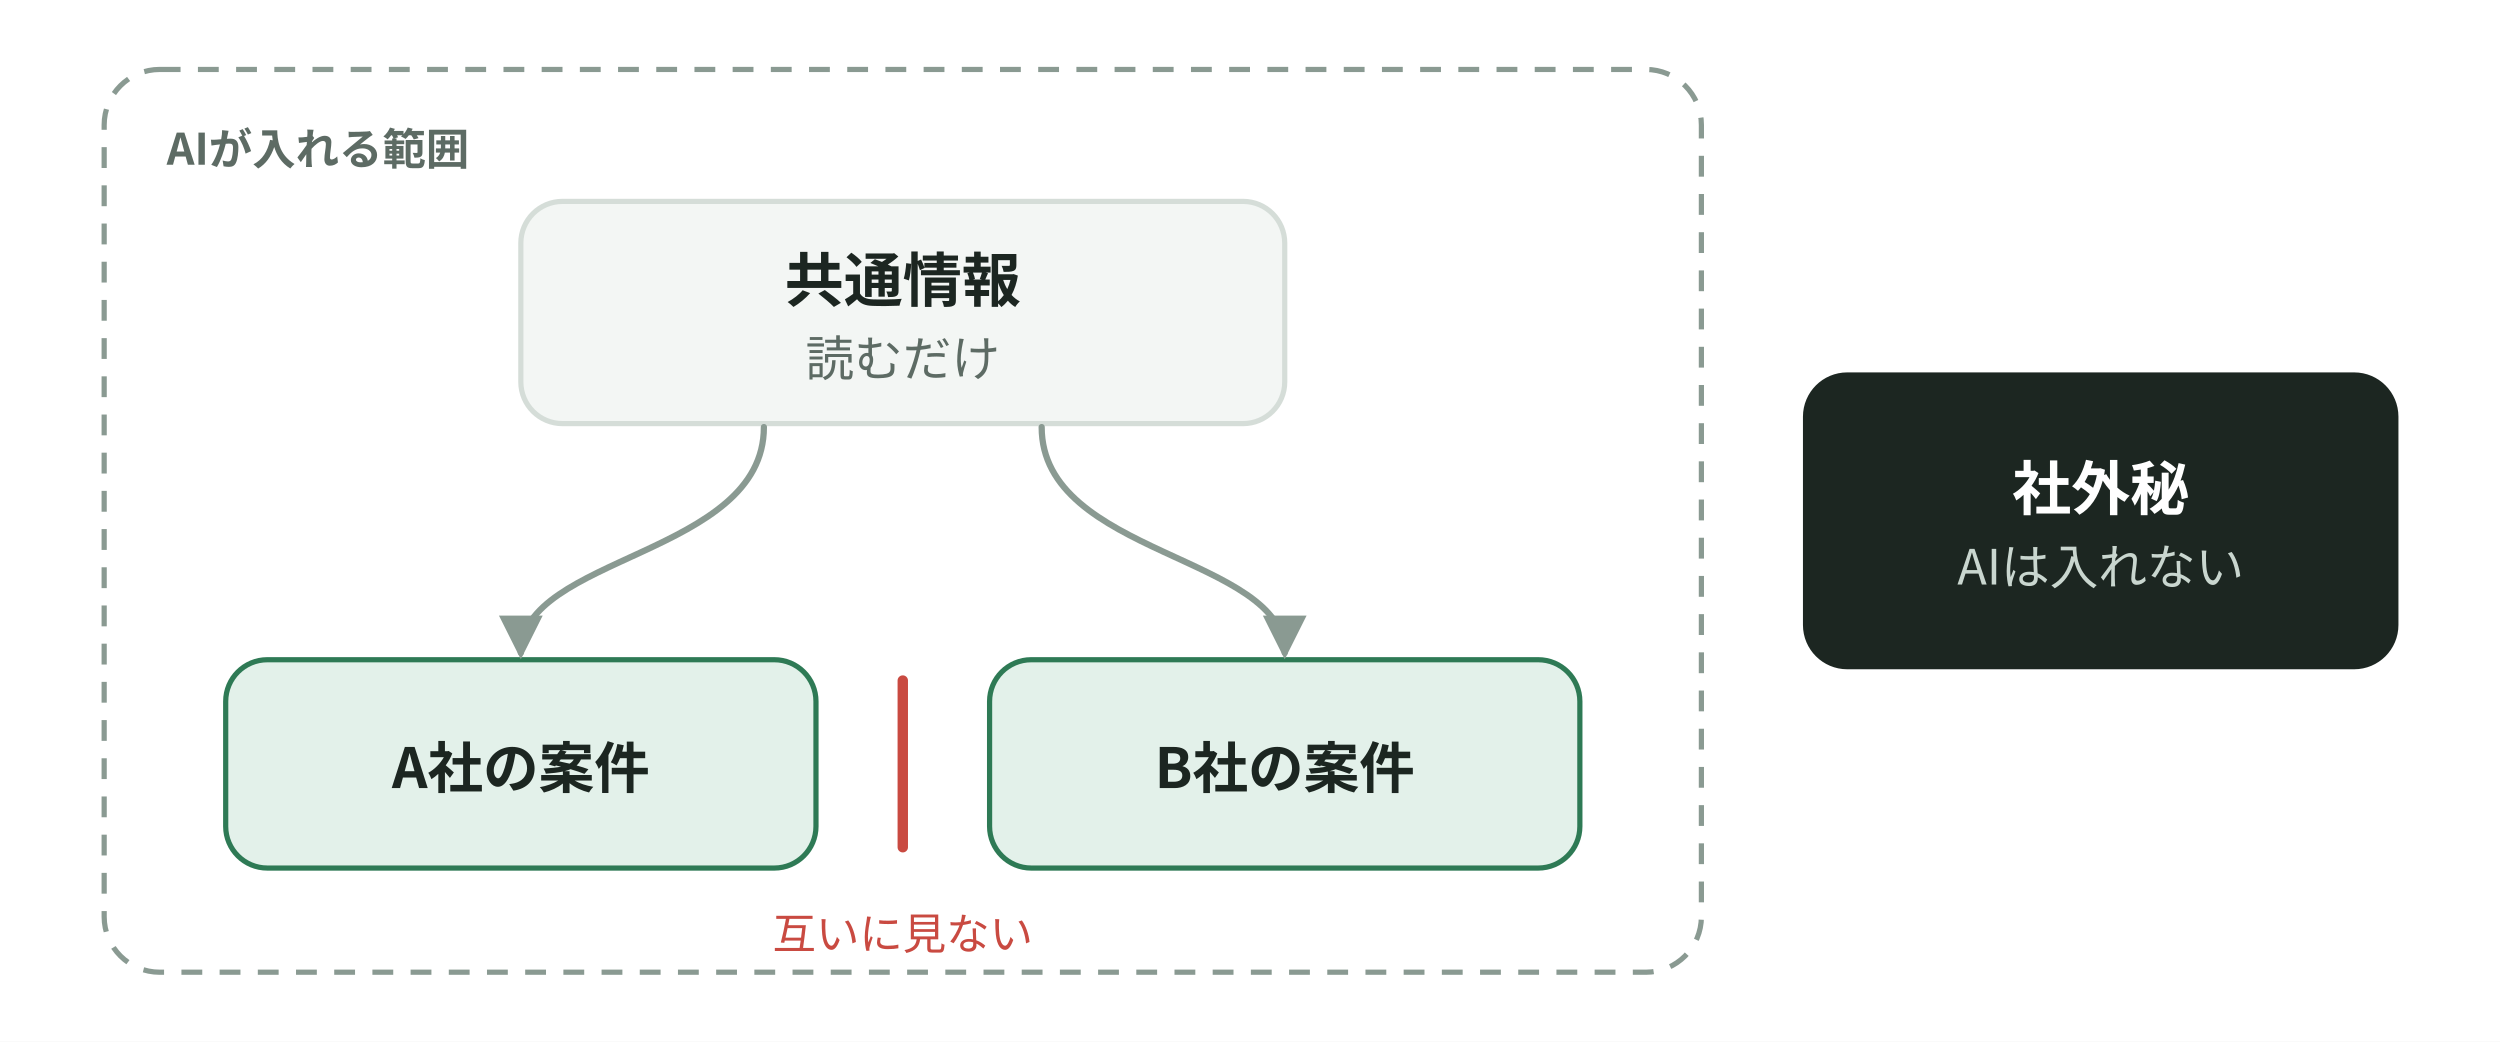
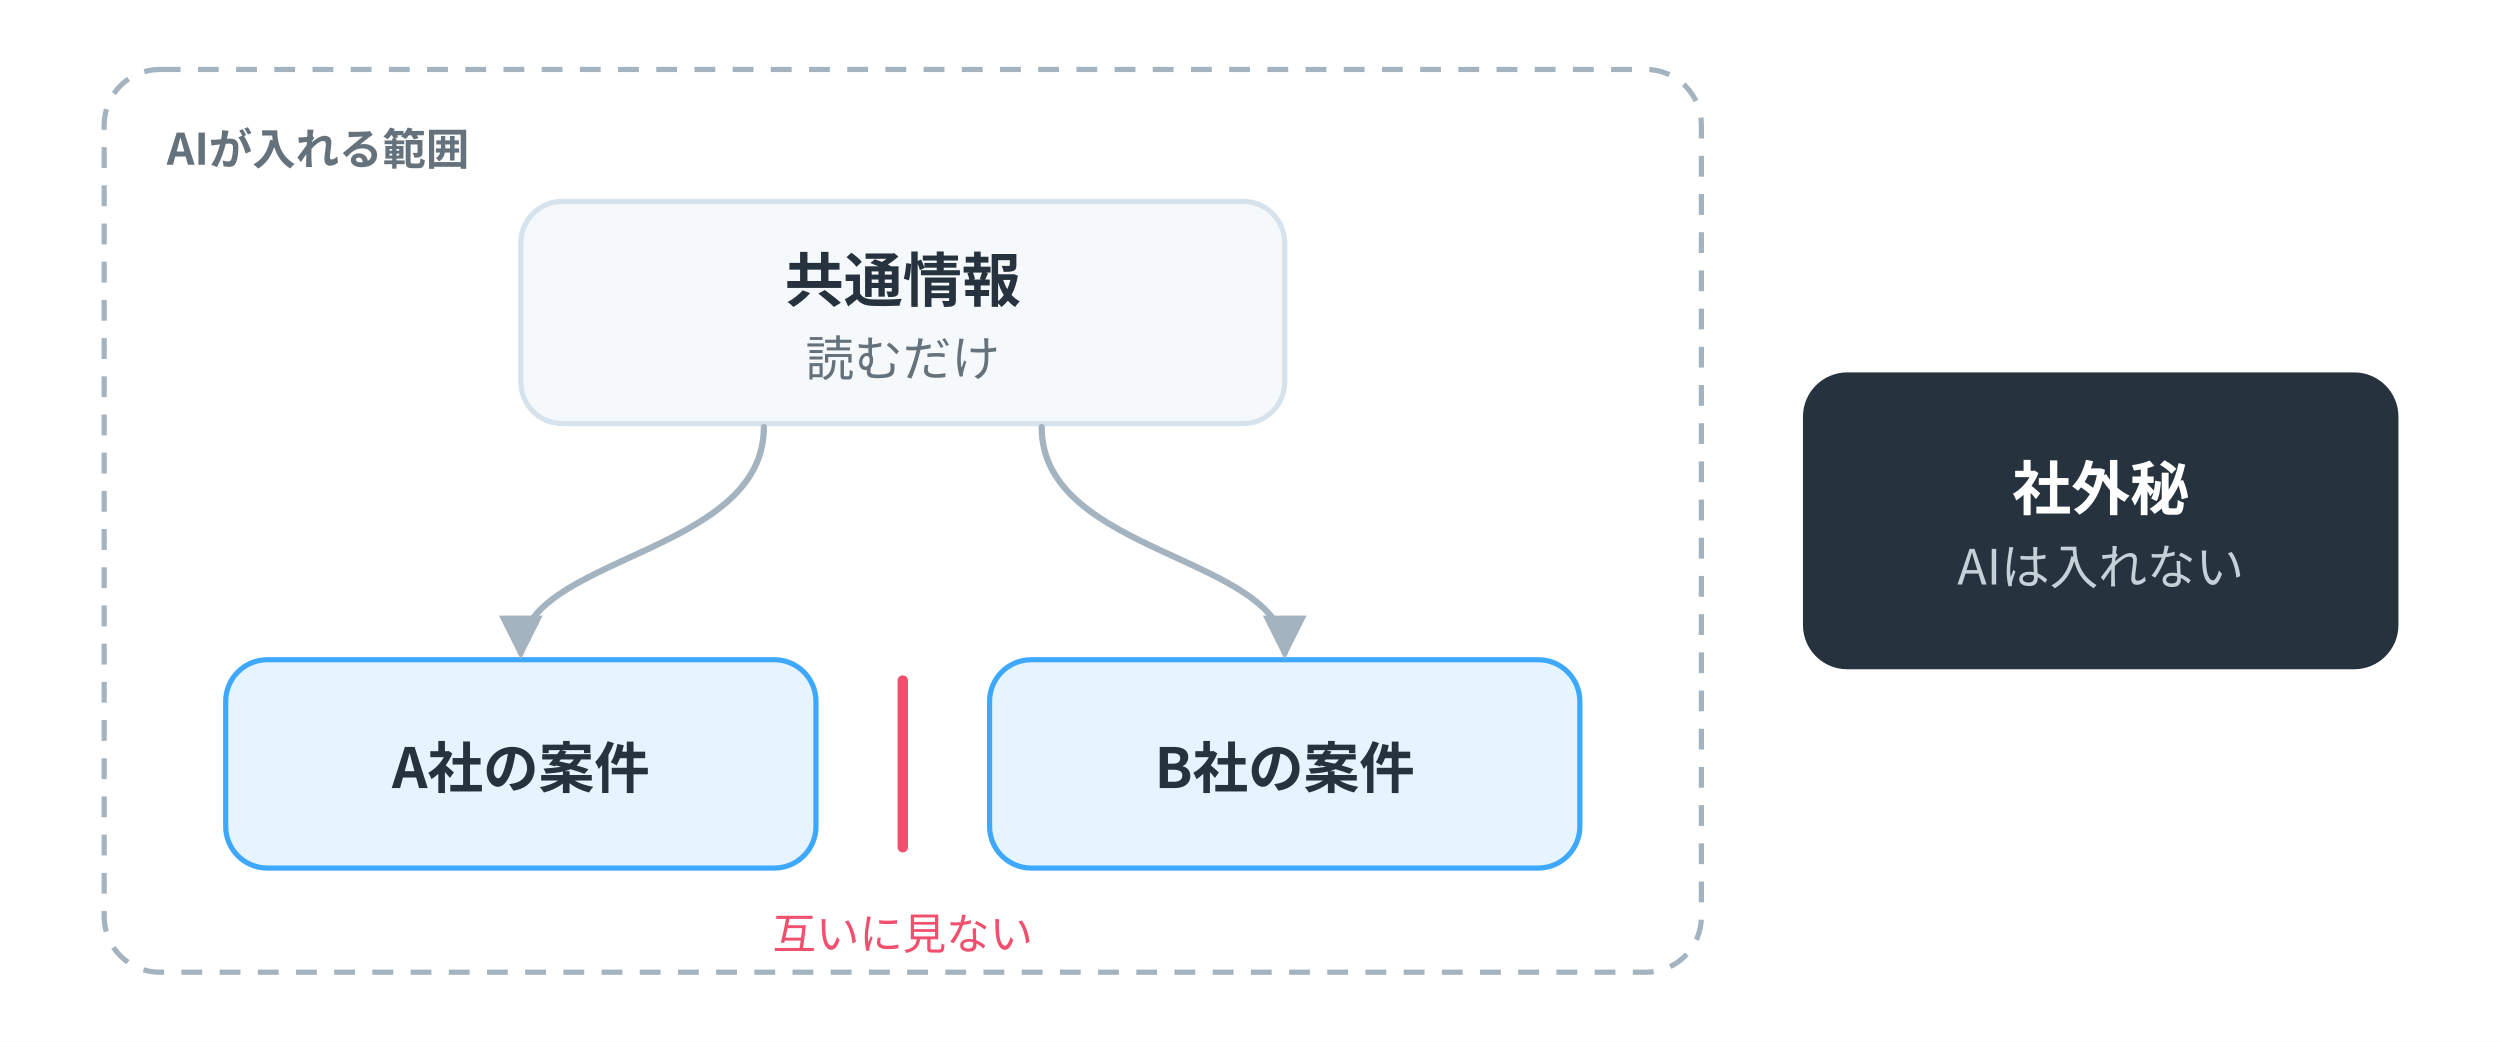
<svg xmlns="http://www.w3.org/2000/svg" width="720" height="300" viewBox="0 0 720 300" font-family="'Noto Sans CJK JP','Noto Sans JP','Hiragino Sans','Hiragino Kaku Gothic ProN','Yu Gothic',sans-serif">
  <defs>
-     <marker id="m1c2621" viewBox="0 0 10 10" refX="8.5" refY="5" markerWidth="7" markerHeight="7" orient="auto-start-reverse">
-       <path d="M0,0 L10,5 L0,10 z" fill="#1c2621" />
+     <marker id="m26323d" viewBox="0 0 10 10" refX="8.5" refY="5" markerWidth="7" markerHeight="7" orient="auto-start-reverse">
+       <path d="M0,0 L10,5 L0,10 z" fill="#26323d" />
    </marker>
-     <marker id="m8a9a92" viewBox="0 0 10 10" refX="8.5" refY="5" markerWidth="7" markerHeight="7" orient="auto-start-reverse">
-       <path d="M0,0 L10,5 L0,10 z" fill="#8a9a92" />
+     <marker id="ma3b3bf" viewBox="0 0 10 10" refX="8.5" refY="5" markerWidth="7" markerHeight="7" orient="auto-start-reverse">
+       <path d="M0,0 L10,5 L0,10 z" fill="#a3b3bf" />
    </marker>
-     <marker id="m2e7a55" viewBox="0 0 10 10" refX="8.5" refY="5" markerWidth="7" markerHeight="7" orient="auto-start-reverse">
-       <path d="M0,0 L10,5 L0,10 z" fill="#2e7a55" />
+     <marker id="m3ea8ff" viewBox="0 0 10 10" refX="8.5" refY="5" markerWidth="7" markerHeight="7" orient="auto-start-reverse">
+       <path d="M0,0 L10,5 L0,10 z" fill="#3ea8ff" />
    </marker>
-     <marker id="mc94a41" viewBox="0 0 10 10" refX="8.5" refY="5" markerWidth="7" markerHeight="7" orient="auto-start-reverse">
-       <path d="M0,0 L10,5 L0,10 z" fill="#c94a41" />
+     <marker id="mf0506e" viewBox="0 0 10 10" refX="8.5" refY="5" markerWidth="7" markerHeight="7" orient="auto-start-reverse">
+       <path d="M0,0 L10,5 L0,10 z" fill="#f0506e" />
    </marker>
-     <marker id="m5d6b64" viewBox="0 0 10 10" refX="8.5" refY="5" markerWidth="7" markerHeight="7" orient="auto-start-reverse">
-       <path d="M0,0 L10,5 L0,10 z" fill="#5d6b64" />
+     <marker id="m65717b" viewBox="0 0 10 10" refX="8.5" refY="5" markerWidth="7" markerHeight="7" orient="auto-start-reverse">
+       <path d="M0,0 L10,5 L0,10 z" fill="#65717b" />
    </marker>
-     <marker id="mb7861a" viewBox="0 0 10 10" refX="8.5" refY="5" markerWidth="7" markerHeight="7" orient="auto-start-reverse">
-       <path d="M0,0 L10,5 L0,10 z" fill="#b7861a" />
+     <marker id="md98a00" viewBox="0 0 10 10" refX="8.5" refY="5" markerWidth="7" markerHeight="7" orient="auto-start-reverse">
+       <path d="M0,0 L10,5 L0,10 z" fill="#d98a00" />
    </marker>
-     <marker id="md9a521" viewBox="0 0 10 10" refX="8.5" refY="5" markerWidth="7" markerHeight="7" orient="auto-start-reverse">
-       <path d="M0,0 L10,5 L0,10 z" fill="#d9a521" />
+     <marker id="mf5a000" viewBox="0 0 10 10" refX="8.5" refY="5" markerWidth="7" markerHeight="7" orient="auto-start-reverse">
+       <path d="M0,0 L10,5 L0,10 z" fill="#f5a000" />
    </marker>
  </defs>
  <rect width="720" height="300" fill="#ffffff" />
-   <rect x="30" y="20" width="460" height="260" rx="16" fill="none" stroke="#8a9a92" stroke-width="1.5" stroke-dasharray="6 5" />
-   <text x="48" y="42" font-size="12.5" font-weight="700" fill="#5d6b64" text-anchor="start" dominant-baseline="central">AIが入れる範囲</text>
-   <rect x="150.0" y="58.0" width="220" height="64" rx="12" fill="#f3f6f4" stroke="#d5ddd8" stroke-width="1.5" />
-   <text x="260" y="79.46" font-size="17" font-weight="700" fill="#1c2621" text-anchor="middle" dominant-baseline="central">共通情報</text>
-   <text x="260" y="102.24" font-size="14" font-weight="400" fill="#5d6b64" text-anchor="middle" dominant-baseline="central">読むだけ</text>
-   <rect x="65.0" y="190.0" width="170" height="60" rx="12" fill="#e3f1ea" stroke="#2e7a55" stroke-width="1.5" />
-   <text x="150" y="220" font-size="16" font-weight="700" fill="#1c2621" text-anchor="middle" dominant-baseline="central">A社の案件</text>
-   <rect x="285.0" y="190.0" width="170" height="60" rx="12" fill="#e3f1ea" stroke="#2e7a55" stroke-width="1.5" />
-   <text x="370" y="220" font-size="16" font-weight="700" fill="#1c2621" text-anchor="middle" dominant-baseline="central">B社の案件</text>
-   <path d="M220,123 C220,160 150,160 150,188" fill="none" stroke="#8a9a92" stroke-width="1.8" marker-end="url(#m8a9a92)" stroke-linecap="round" stroke-linejoin="round" />
-   <path d="M300,123 C300,160 370,160 370,188" fill="none" stroke="#8a9a92" stroke-width="1.8" marker-end="url(#m8a9a92)" stroke-linecap="round" stroke-linejoin="round" />
-   <line x1="260" y1="196" x2="260" y2="244" stroke="#c94a41" stroke-width="3" stroke-linecap="round" />
+   <rect x="30" y="20" width="460" height="260" rx="16" fill="none" stroke="#a3b3bf" stroke-width="1.5" stroke-dasharray="6 5" />
+   <text x="48" y="42" font-size="12.5" font-weight="700" fill="#65717b" text-anchor="start" dominant-baseline="central">AIが入れる範囲</text>
+   <rect x="150.0" y="58.0" width="220" height="64" rx="12" fill="#f5f9fc" stroke="#d6e3ed" stroke-width="1.5" />
+   <text x="260" y="79.46" font-size="17" font-weight="700" fill="#26323d" text-anchor="middle" dominant-baseline="central">共通情報</text>
+   <text x="260" y="102.24" font-size="14" font-weight="400" fill="#65717b" text-anchor="middle" dominant-baseline="central">読むだけ</text>
+   <rect x="65.0" y="190.0" width="170" height="60" rx="12" fill="#e6f4ff" stroke="#3ea8ff" stroke-width="1.5" />
+   <text x="150" y="220" font-size="16" font-weight="700" fill="#26323d" text-anchor="middle" dominant-baseline="central">A社の案件</text>
+   <rect x="285.0" y="190.0" width="170" height="60" rx="12" fill="#e6f4ff" stroke="#3ea8ff" stroke-width="1.5" />
+   <text x="370" y="220" font-size="16" font-weight="700" fill="#26323d" text-anchor="middle" dominant-baseline="central">B社の案件</text>
+   <path d="M220,123 C220,160 150,160 150,188" fill="none" stroke="#a3b3bf" stroke-width="1.8" marker-end="url(#ma3b3bf)" stroke-linecap="round" stroke-linejoin="round" />
+   <path d="M300,123 C300,160 370,160 370,188" fill="none" stroke="#a3b3bf" stroke-width="1.8" marker-end="url(#ma3b3bf)" stroke-linecap="round" stroke-linejoin="round" />
+   <line x1="260" y1="196" x2="260" y2="244" stroke="#f0506e" stroke-width="3" stroke-linecap="round" />
  <rect x="214.5" y="257" width="91.0" height="22" rx="11" fill="#ffffff" />
-   <text x="260" y="268" font-size="12.5" font-weight="500" fill="#c94a41" text-anchor="middle" dominant-baseline="central">互いに見ない</text>
-   <rect x="520.0" y="108.0" width="170" height="84" rx="12" fill="#1c2621" stroke="#1c2621" stroke-width="1.5" />
+   <text x="260" y="268" font-size="12.5" font-weight="500" fill="#f0506e" text-anchor="middle" dominant-baseline="central">互いに見ない</text>
+   <rect x="520.0" y="108.0" width="170" height="84" rx="12" fill="#26323d" stroke="#26323d" stroke-width="1.5" />
  <text x="605" y="139.46" font-size="17" font-weight="700" fill="#ffffff" text-anchor="middle" dominant-baseline="central">社外秘</text>
-   <text x="605" y="162.24" font-size="14" font-weight="400" fill="#c9d6cf" text-anchor="middle" dominant-baseline="central">AIは入れない</text>
+   <text x="605" y="162.24" font-size="14" font-weight="400" fill="#c5d0d9" text-anchor="middle" dominant-baseline="central">AIは入れない</text>
</svg>
